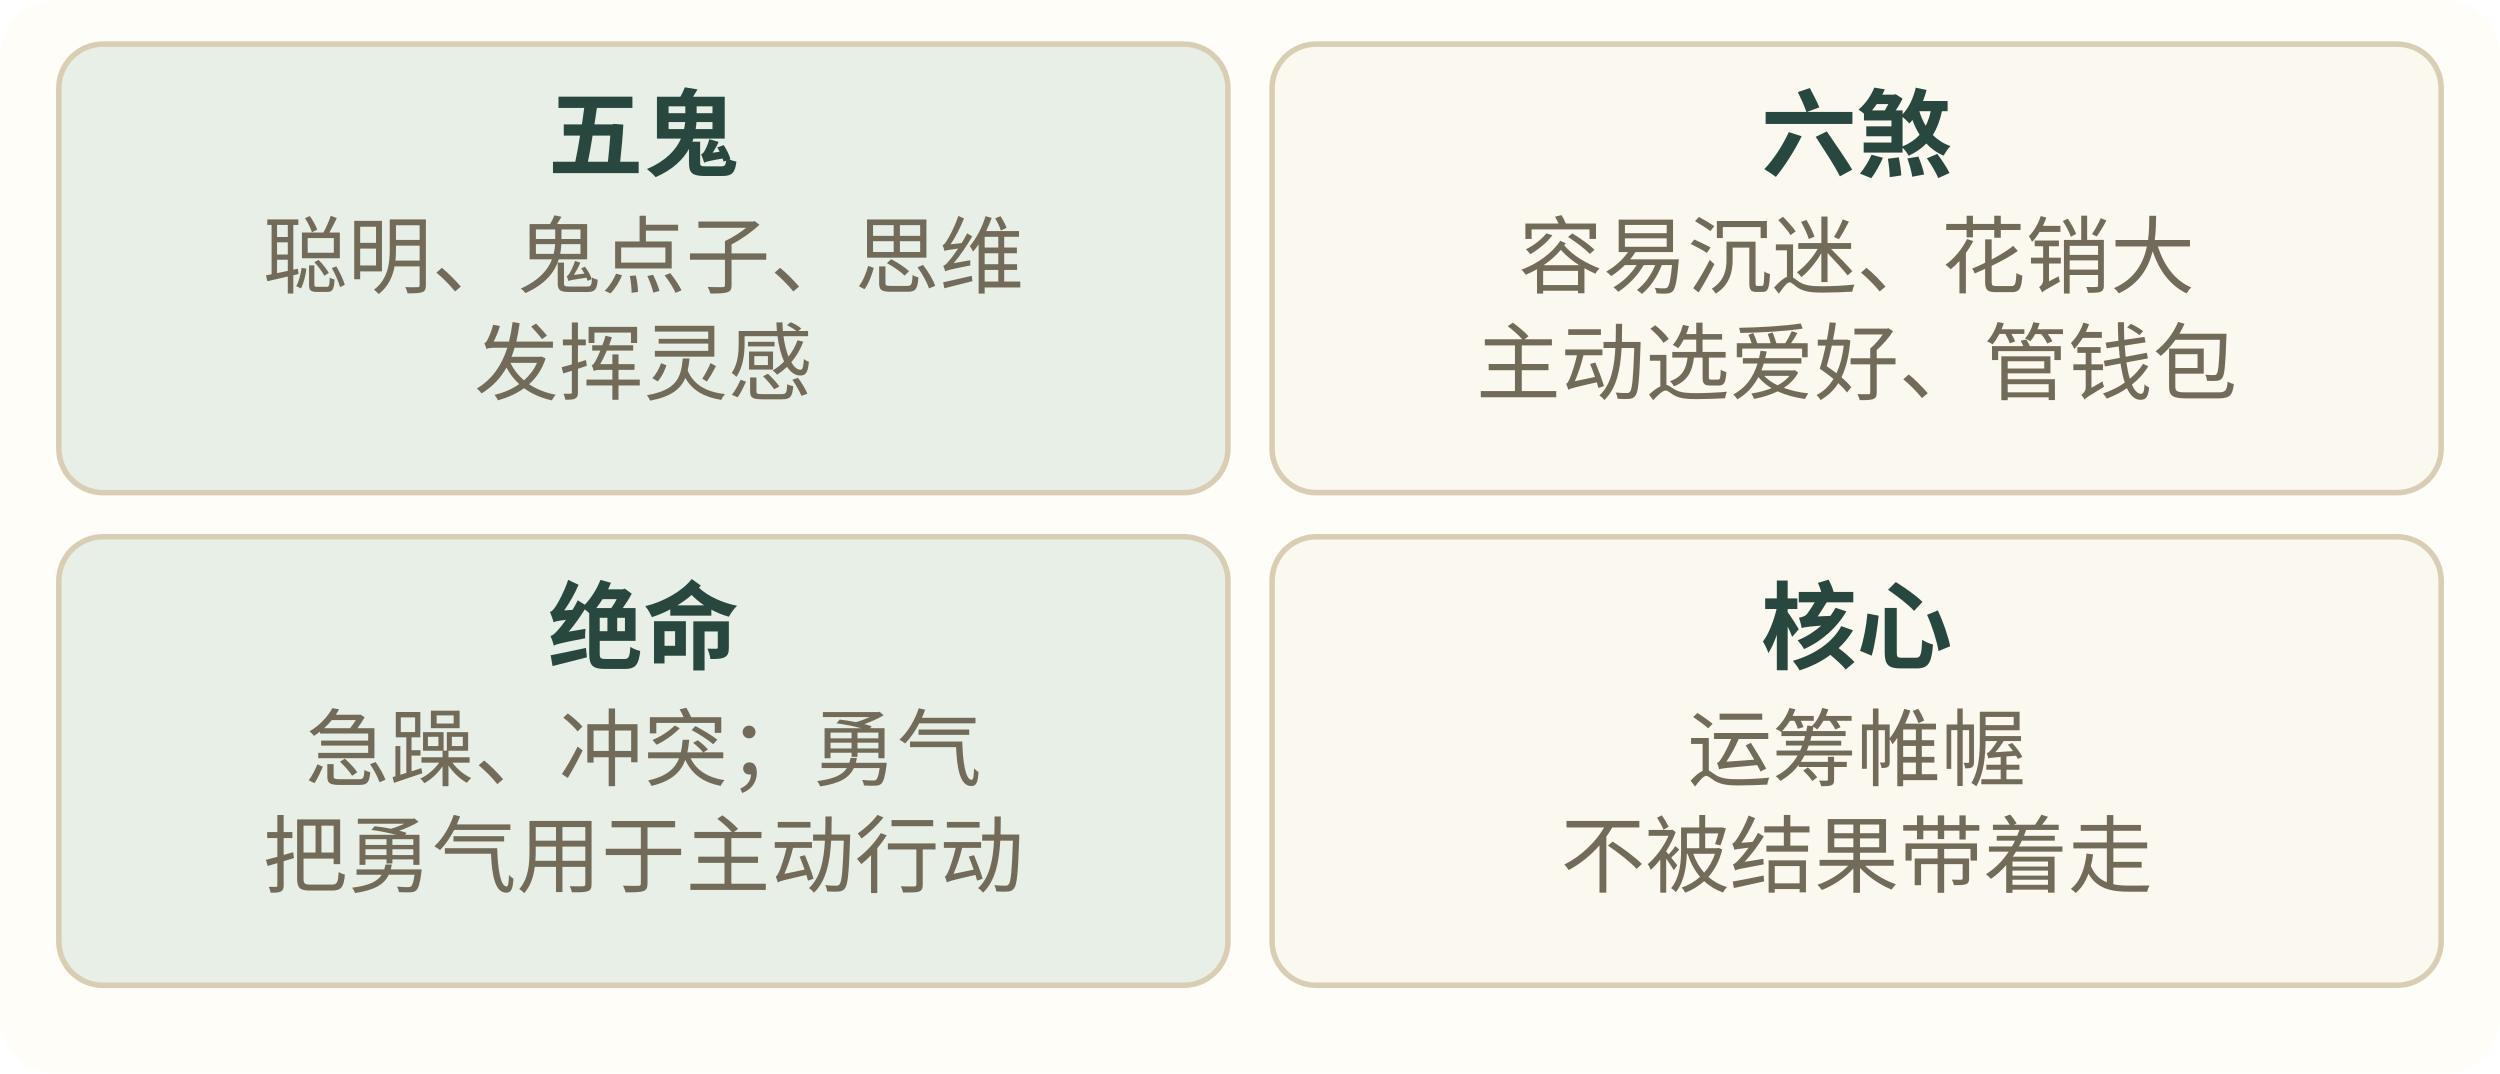
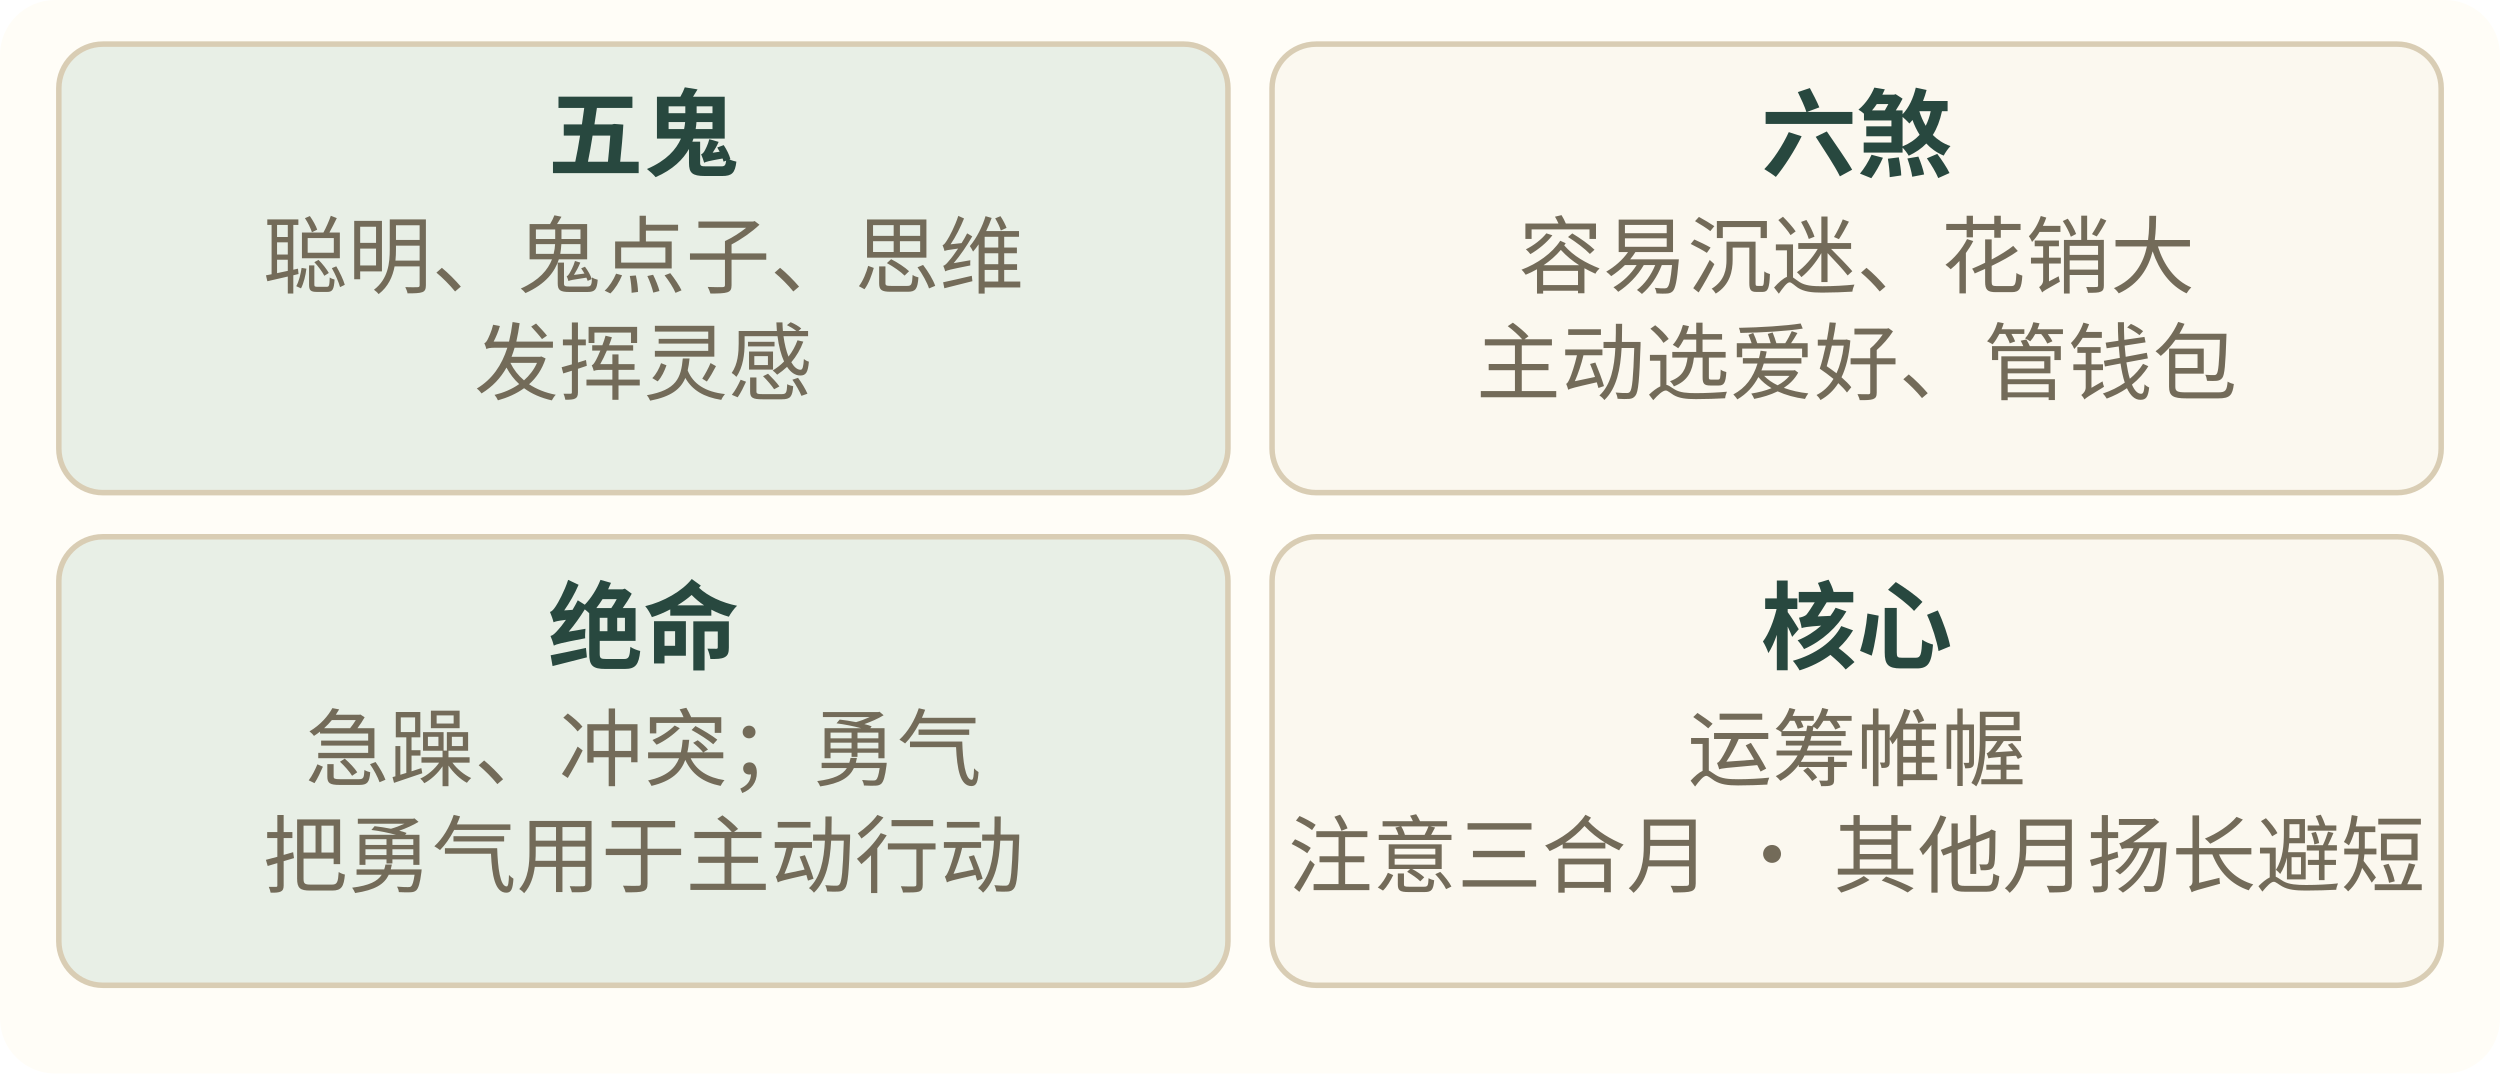
<svg xmlns="http://www.w3.org/2000/svg" viewBox="0 0 680 292" width="680" height="292" role="img" aria-label="磁场性质与主动运用">
  <defs>
    <marker id="a" markerWidth="7" markerHeight="7" refX="6" refY="3.5" orient="auto">
      <path d="M0 0 L7 3.5 L0 7Z" fill="#a78a53" />
    </marker>
  </defs>
  <rect width="680" height="292" rx="15" fill="#fffdf7" />
  <g font-family="PingFang SC, Microsoft YaHei, Noto Sans CJK SC, sans-serif">
    <rect x="16" y="12" width="318" height="122" rx="12" fill="#e8efe6" stroke="#d9cdb4" stroke-width="1.5" />
    <text x="175" y="46" font-size="26" font-weight="600" fill="#28483f" text-anchor="middle">五鬼</text>
    <text x="175" y="78" font-size="23" font-weight="400" fill="#736b59" text-anchor="middle">聪明、鬼点子、思维</text>
    <text x="175" y="107" font-size="23" font-weight="400" fill="#736b59" text-anchor="middle">发挥灵感</text>
    <rect x="346" y="12" width="318" height="122" rx="12" fill="#fbf8ef" stroke="#d9cdb4" stroke-width="1.5" />
    <text x="505" y="46" font-size="26" font-weight="600" fill="#28483f" text-anchor="middle">六煞</text>
    <text x="505" y="78" font-size="23" font-weight="400" fill="#736b59" text-anchor="middle">容易沉迷、花销大</text>
    <text x="505" y="107" font-size="23" font-weight="400" fill="#736b59" text-anchor="middle">主动选爱好、管钱包</text>
    <rect x="16" y="146" width="318" height="122" rx="12" fill="#e8efe6" stroke="#d9cdb4" stroke-width="1.5" />
    <text x="175" y="180" font-size="26" font-weight="600" fill="#28483f" text-anchor="middle">绝命</text>
    <text x="175" y="212" font-size="23" font-weight="400" fill="#736b59" text-anchor="middle">急躁、冲突；勇气</text>
    <text x="175" y="241" font-size="23" font-weight="400" fill="#736b59" text-anchor="middle">把勇气用于主动行动</text>
    <rect x="346" y="146" width="318" height="122" rx="12" fill="#fbf8ef" stroke="#d9cdb4" stroke-width="1.5" />
    <text x="505" y="180" font-size="26" font-weight="600" fill="#28483f" text-anchor="middle">核心</text>
    <text x="505" y="212" font-size="23" font-weight="400" fill="#736b59" text-anchor="middle">运筹帷幄</text>
-     <text x="505" y="241" font-size="23" font-weight="400" fill="#736b59" text-anchor="middle">不被结果带着走</text>
+     <text x="505" y="241" font-size="23" font-weight="400" fill="#736b59" text-anchor="middle">注意三合月 · 其他月扬长避短</text>
  </g>
</svg>
